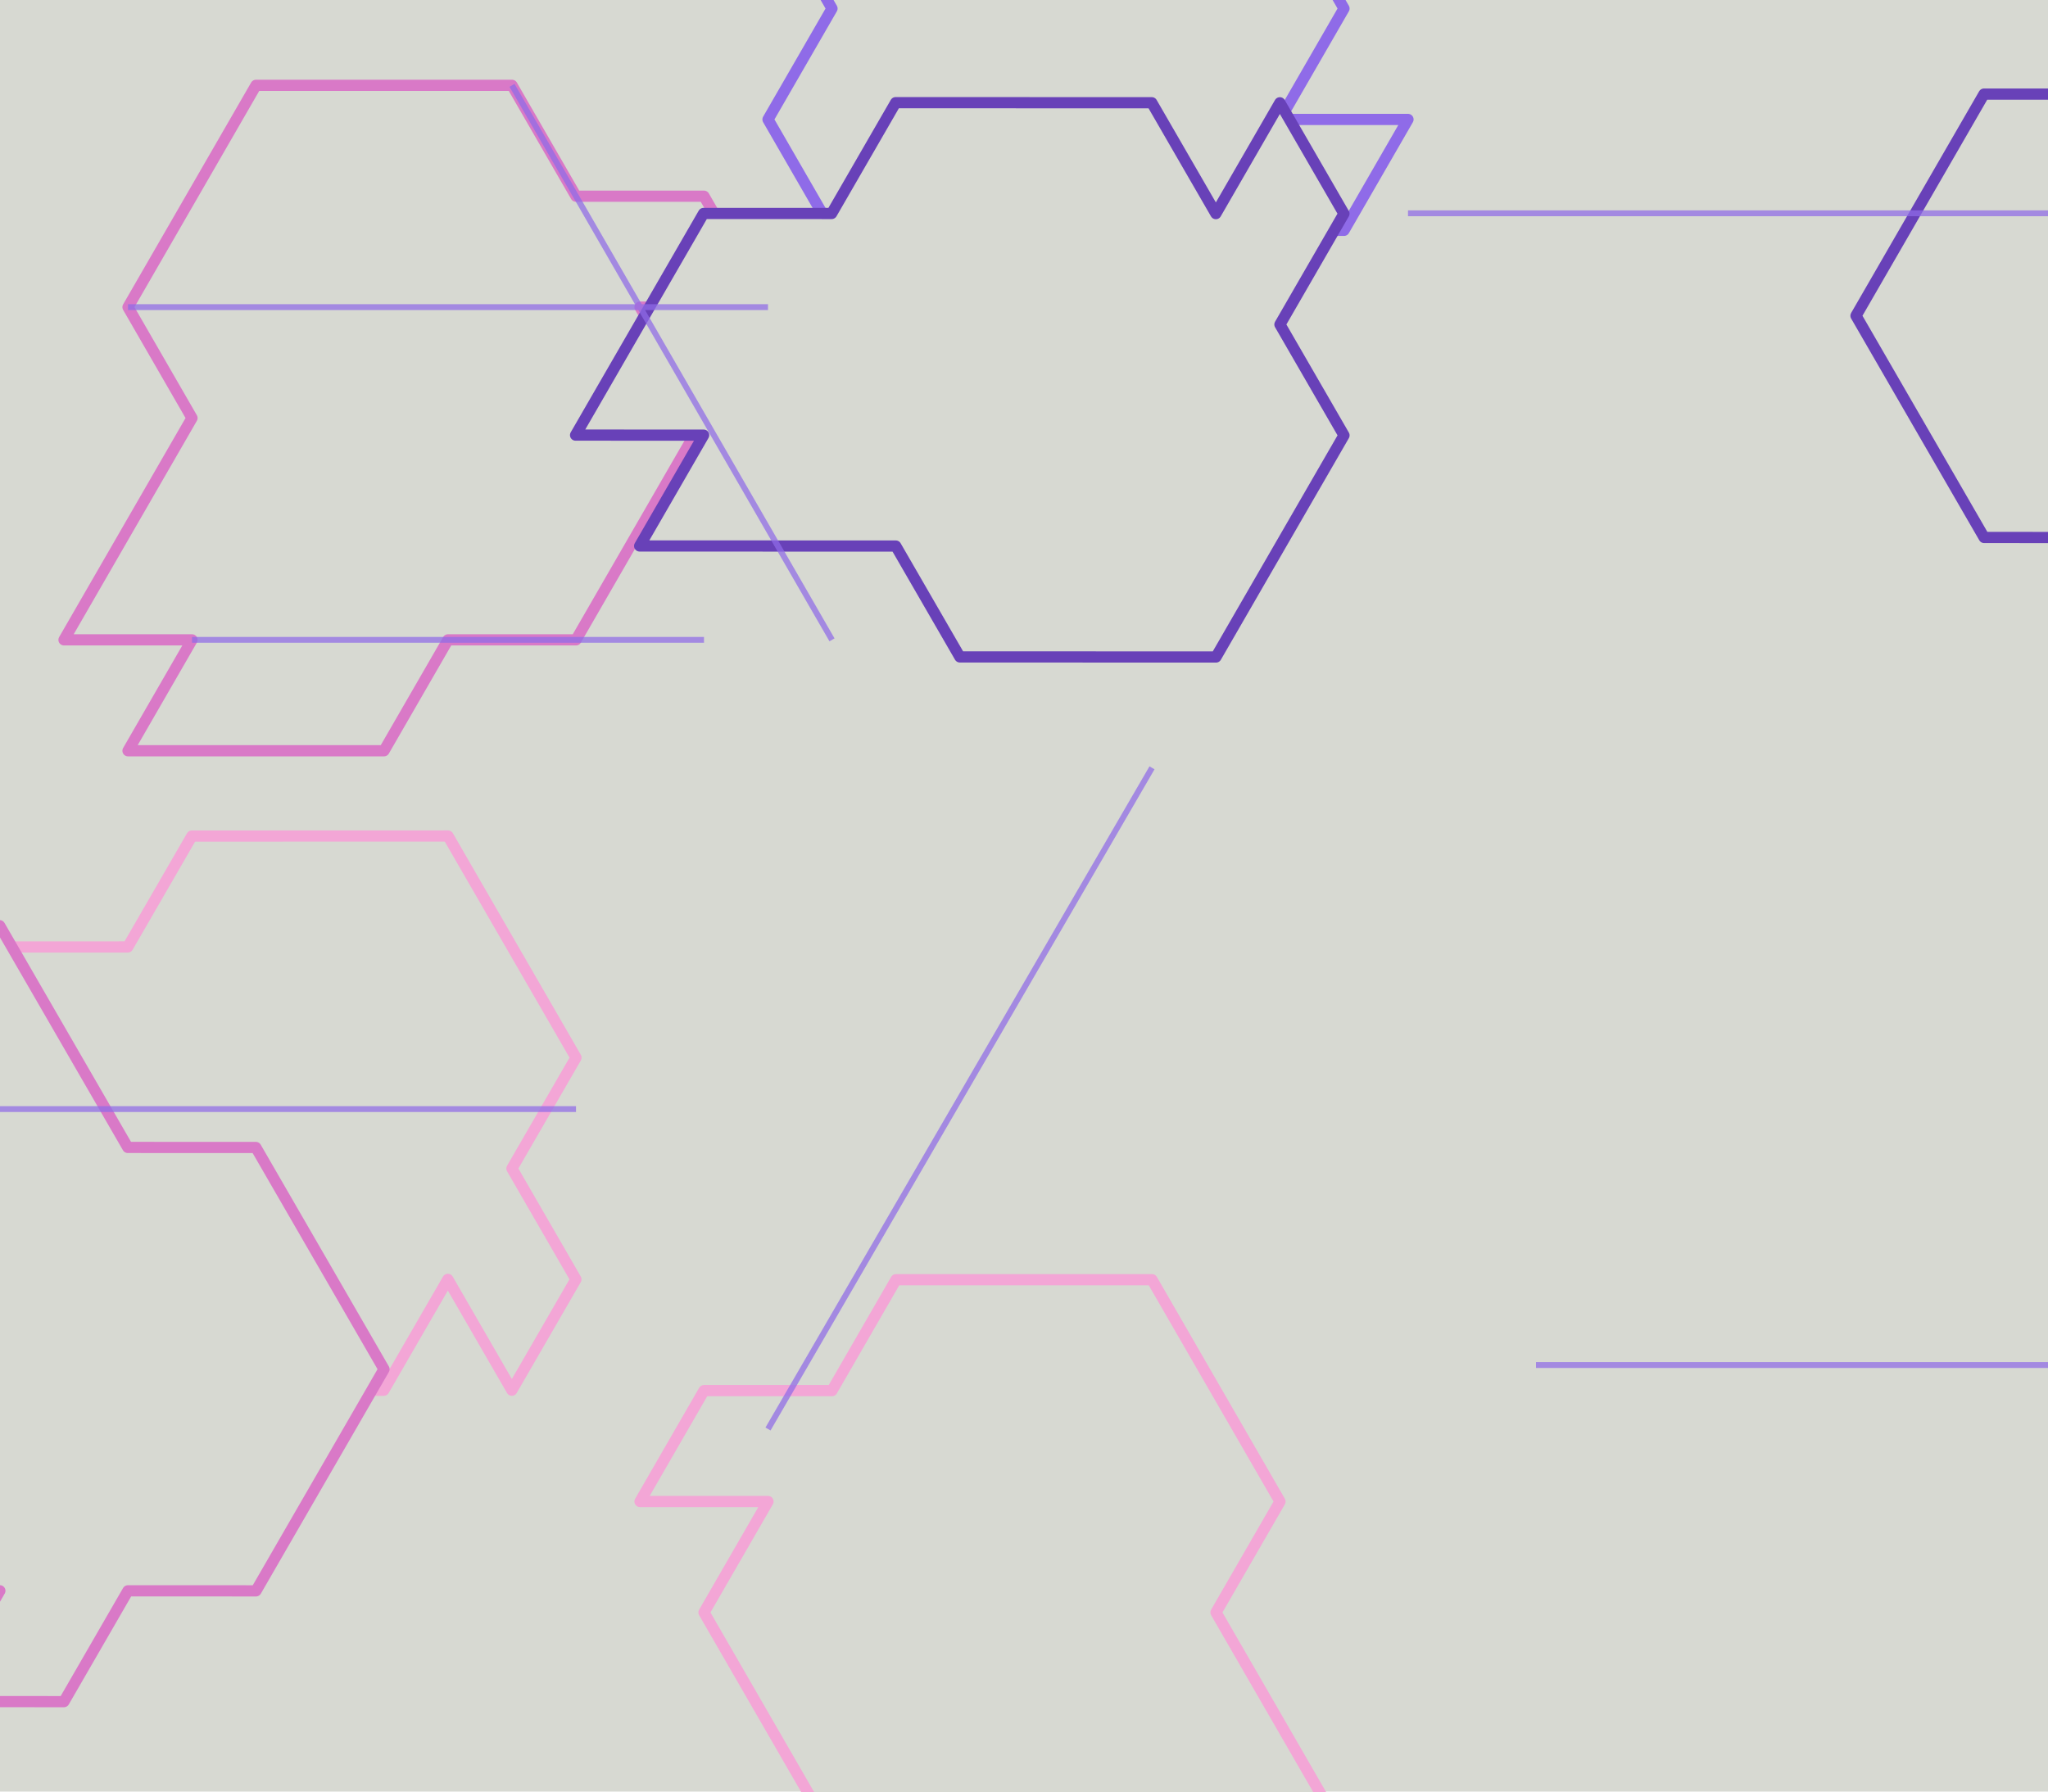
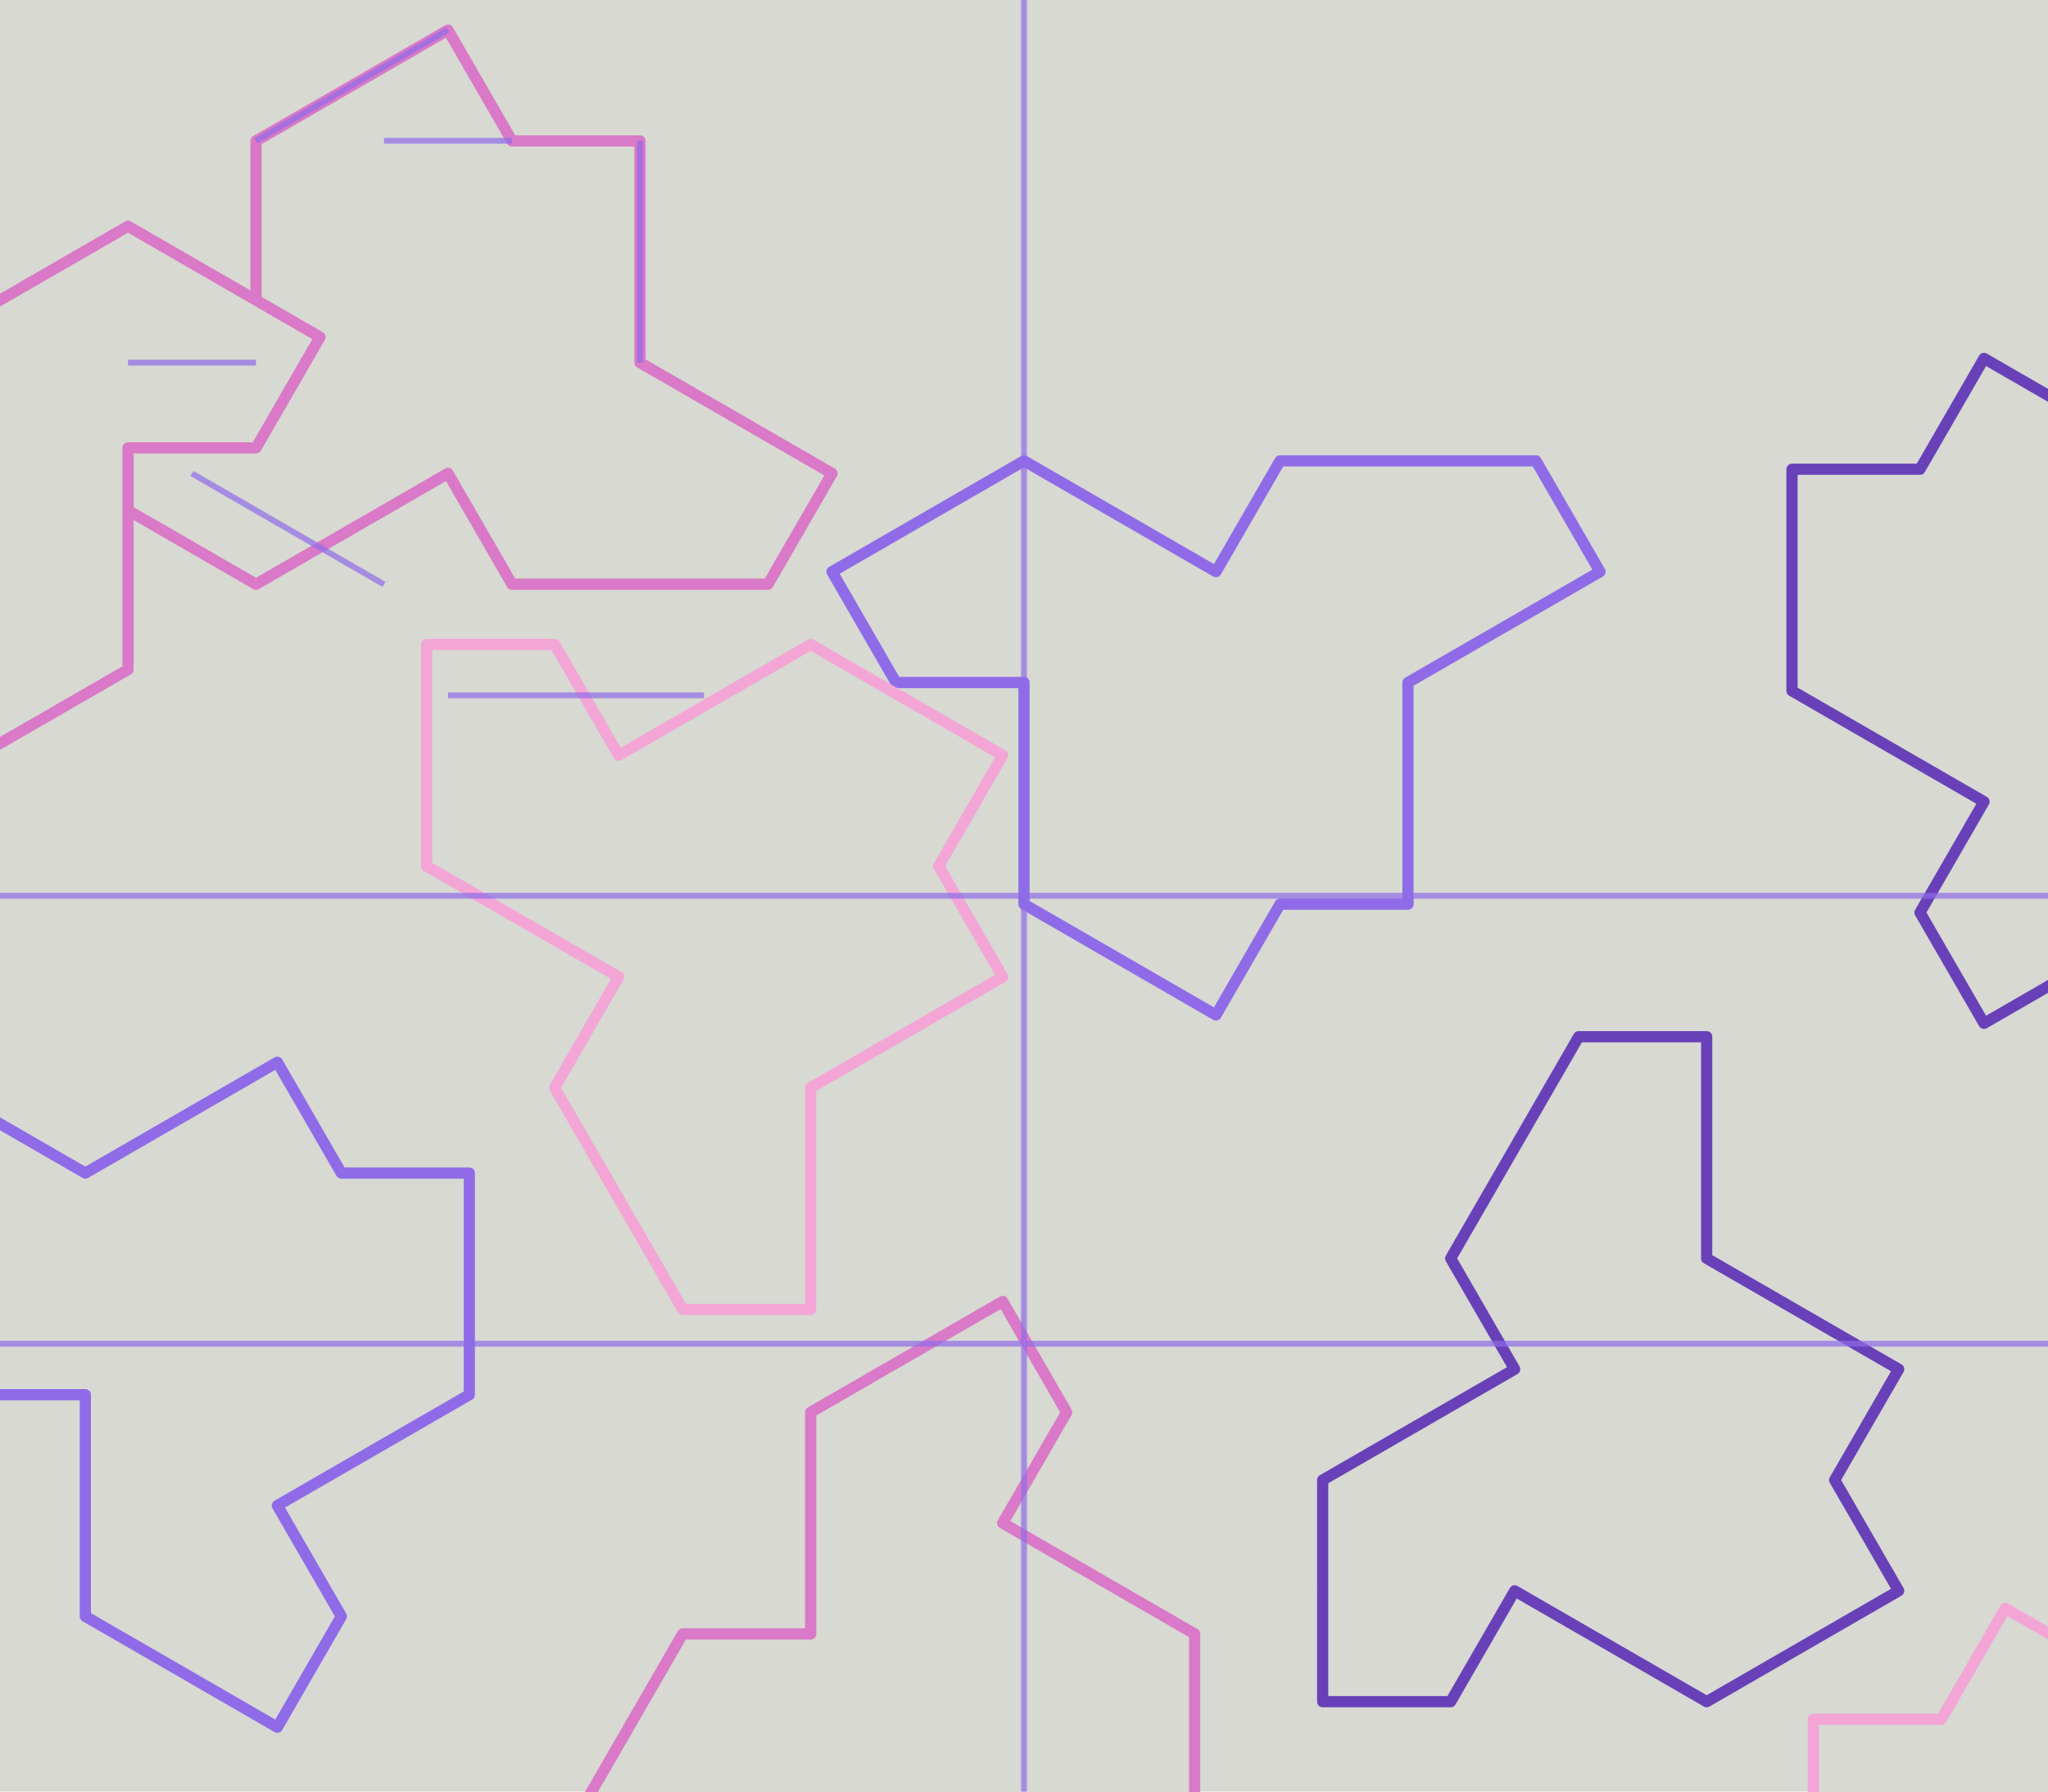
<svg xmlns="http://www.w3.org/2000/svg" width="192" height="168" viewBox="0 0 192 168">
  <rect width="192" height="168" fill="#d7d9d2" />
  <defs>
-     <path id="hat" d="M0 20.8 12 0h24l6 10.4h12l6 10.4H48l6 10.4-12 20.8H30l-6 10.4H0l6-10.4H-6L6 31.2 0 20.8Z" />
+     <path id="hat" d="M 0 0 l 0 -20.785 -12 0 -6 -10.392 -18 10.392 0 20.785 -12 0 -6 10.392 18 10.392 18 -10.392 6 10.392 24 0 6 -10.392 z" />
  </defs>
  <g fill="#d7d9d2" stroke-linejoin="round" stroke-linecap="round">
-     <use href="#hat" x="12" y="8" stroke="#d979c7" stroke-width="1.05" />
-     <use href="#hat" x="72" y="32" transform="scale(-1 1) translate(-144 0) rotate(180 72 32)" stroke="#8f6be8" stroke-width="1.05" />
-     <use href="#hat" x="36" y="68" transform="rotate(60 36 68)" stroke="#f3a6d6" stroke-width="1.05" />
-     <use href="#hat" x="108" y="72" transform="scale(-1 1) translate(-216 0) rotate(240 108 72)" stroke="#6841b8" stroke-width="1.05" />
-     <use href="#hat" x="-24" y="76" transform="scale(-1 1) translate(48 0) rotate(300 -24 76)" stroke="#8f6be8" stroke-width="1.05" />
-     <use href="#hat" x="42" y="118" transform="rotate(120 42 118)" stroke="#d979c7" stroke-width="1.05" />
-     <use href="#hat" x="120" y="120" transform="scale(-1 1) translate(-240 0)" stroke="#f3a6d6" stroke-width="1.05" />
-     <use href="#hat" x="168" y="40" transform="rotate(300 168 40)" stroke="#6841b8" stroke-width="1.05" />
+     <use href="#hat" transform="translate(60 34)" stroke="#d979c7" stroke-width="1.05" />
+     <use href="#hat" transform="translate(132 64) scale(-1 1) rotate(180)" stroke="#8f6be8" stroke-width="1.05" />
+     <use href="#hat" transform="translate(76 102) rotate(60)" stroke="#f3a6d6" stroke-width="1.05" />
+     <use href="#hat" transform="translate(160 118) scale(-1 1) rotate(240)" stroke="#6841b8" stroke-width="1.05" />
+     <use href="#hat" transform="translate(8 110) scale(-1 1) rotate(300)" stroke="#8f6be8" stroke-width="1.05" />
+     <use href="#hat" transform="translate(76 174) rotate(120)" stroke="#d979c7" stroke-width="1.05" />
+     <use href="#hat" transform="translate(170 182) scale(-1 1)" stroke="#f3a6d6" stroke-width="1.05" />
+     <use href="#hat" transform="translate(204 44) rotate(300)" stroke="#6841b8" stroke-width="1.05" />
+     <use href="#hat" transform="translate(-24 42) rotate(180)" stroke="#d979c7" stroke-width="1.05" />
  </g>
-   <g fill="none" stroke="#8f6be8" stroke-width="0.55" opacity="0.72">
-     <path d="M12 28.8h60M48 8l30 52M18 60h48M108 72l-36 62M0 104h54M132 20h60M144 128h48" />
+   <g fill="none" stroke="#8f6be8" stroke-width="0.55" opacity="0.7">
+     <path d="M60 34v-20.8M48 13.2H36M42 2.8 24 13.2M24 34H12M18 44.4 36 54.8M42 65.2H66" />
+     <path d="M0 84H192M0 126H192M96 0V168" />
  </g>
</svg>
